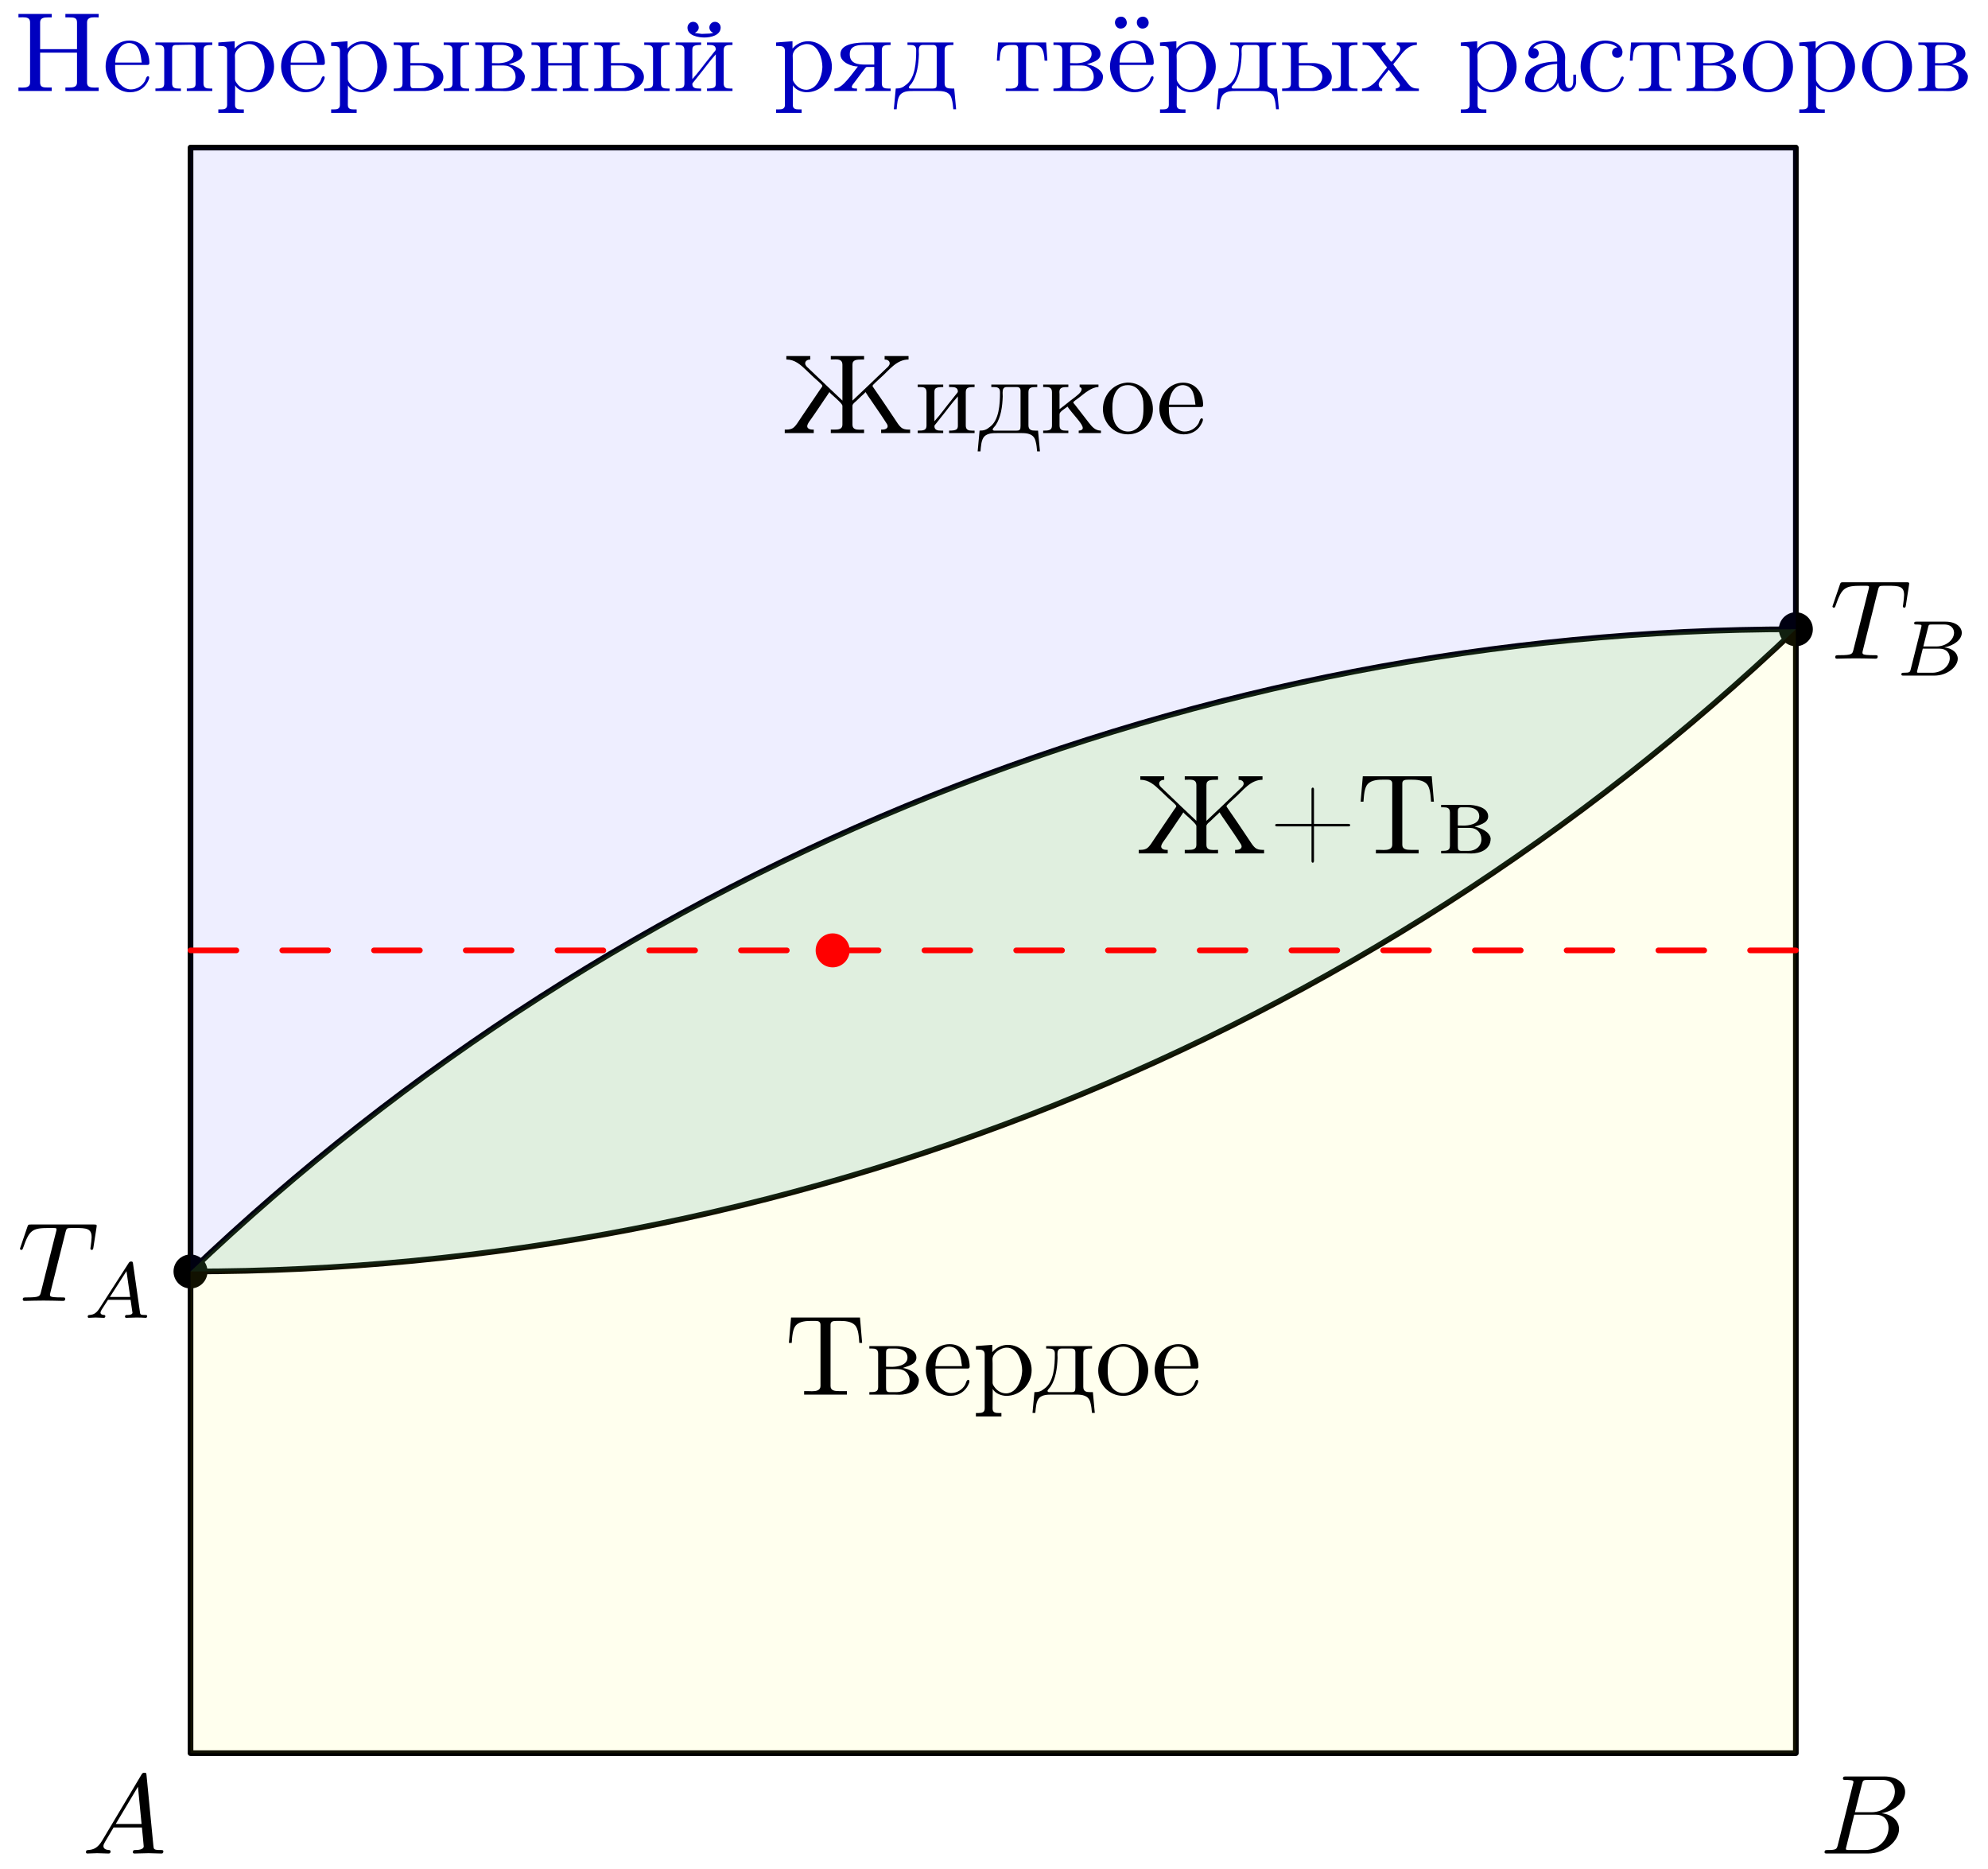
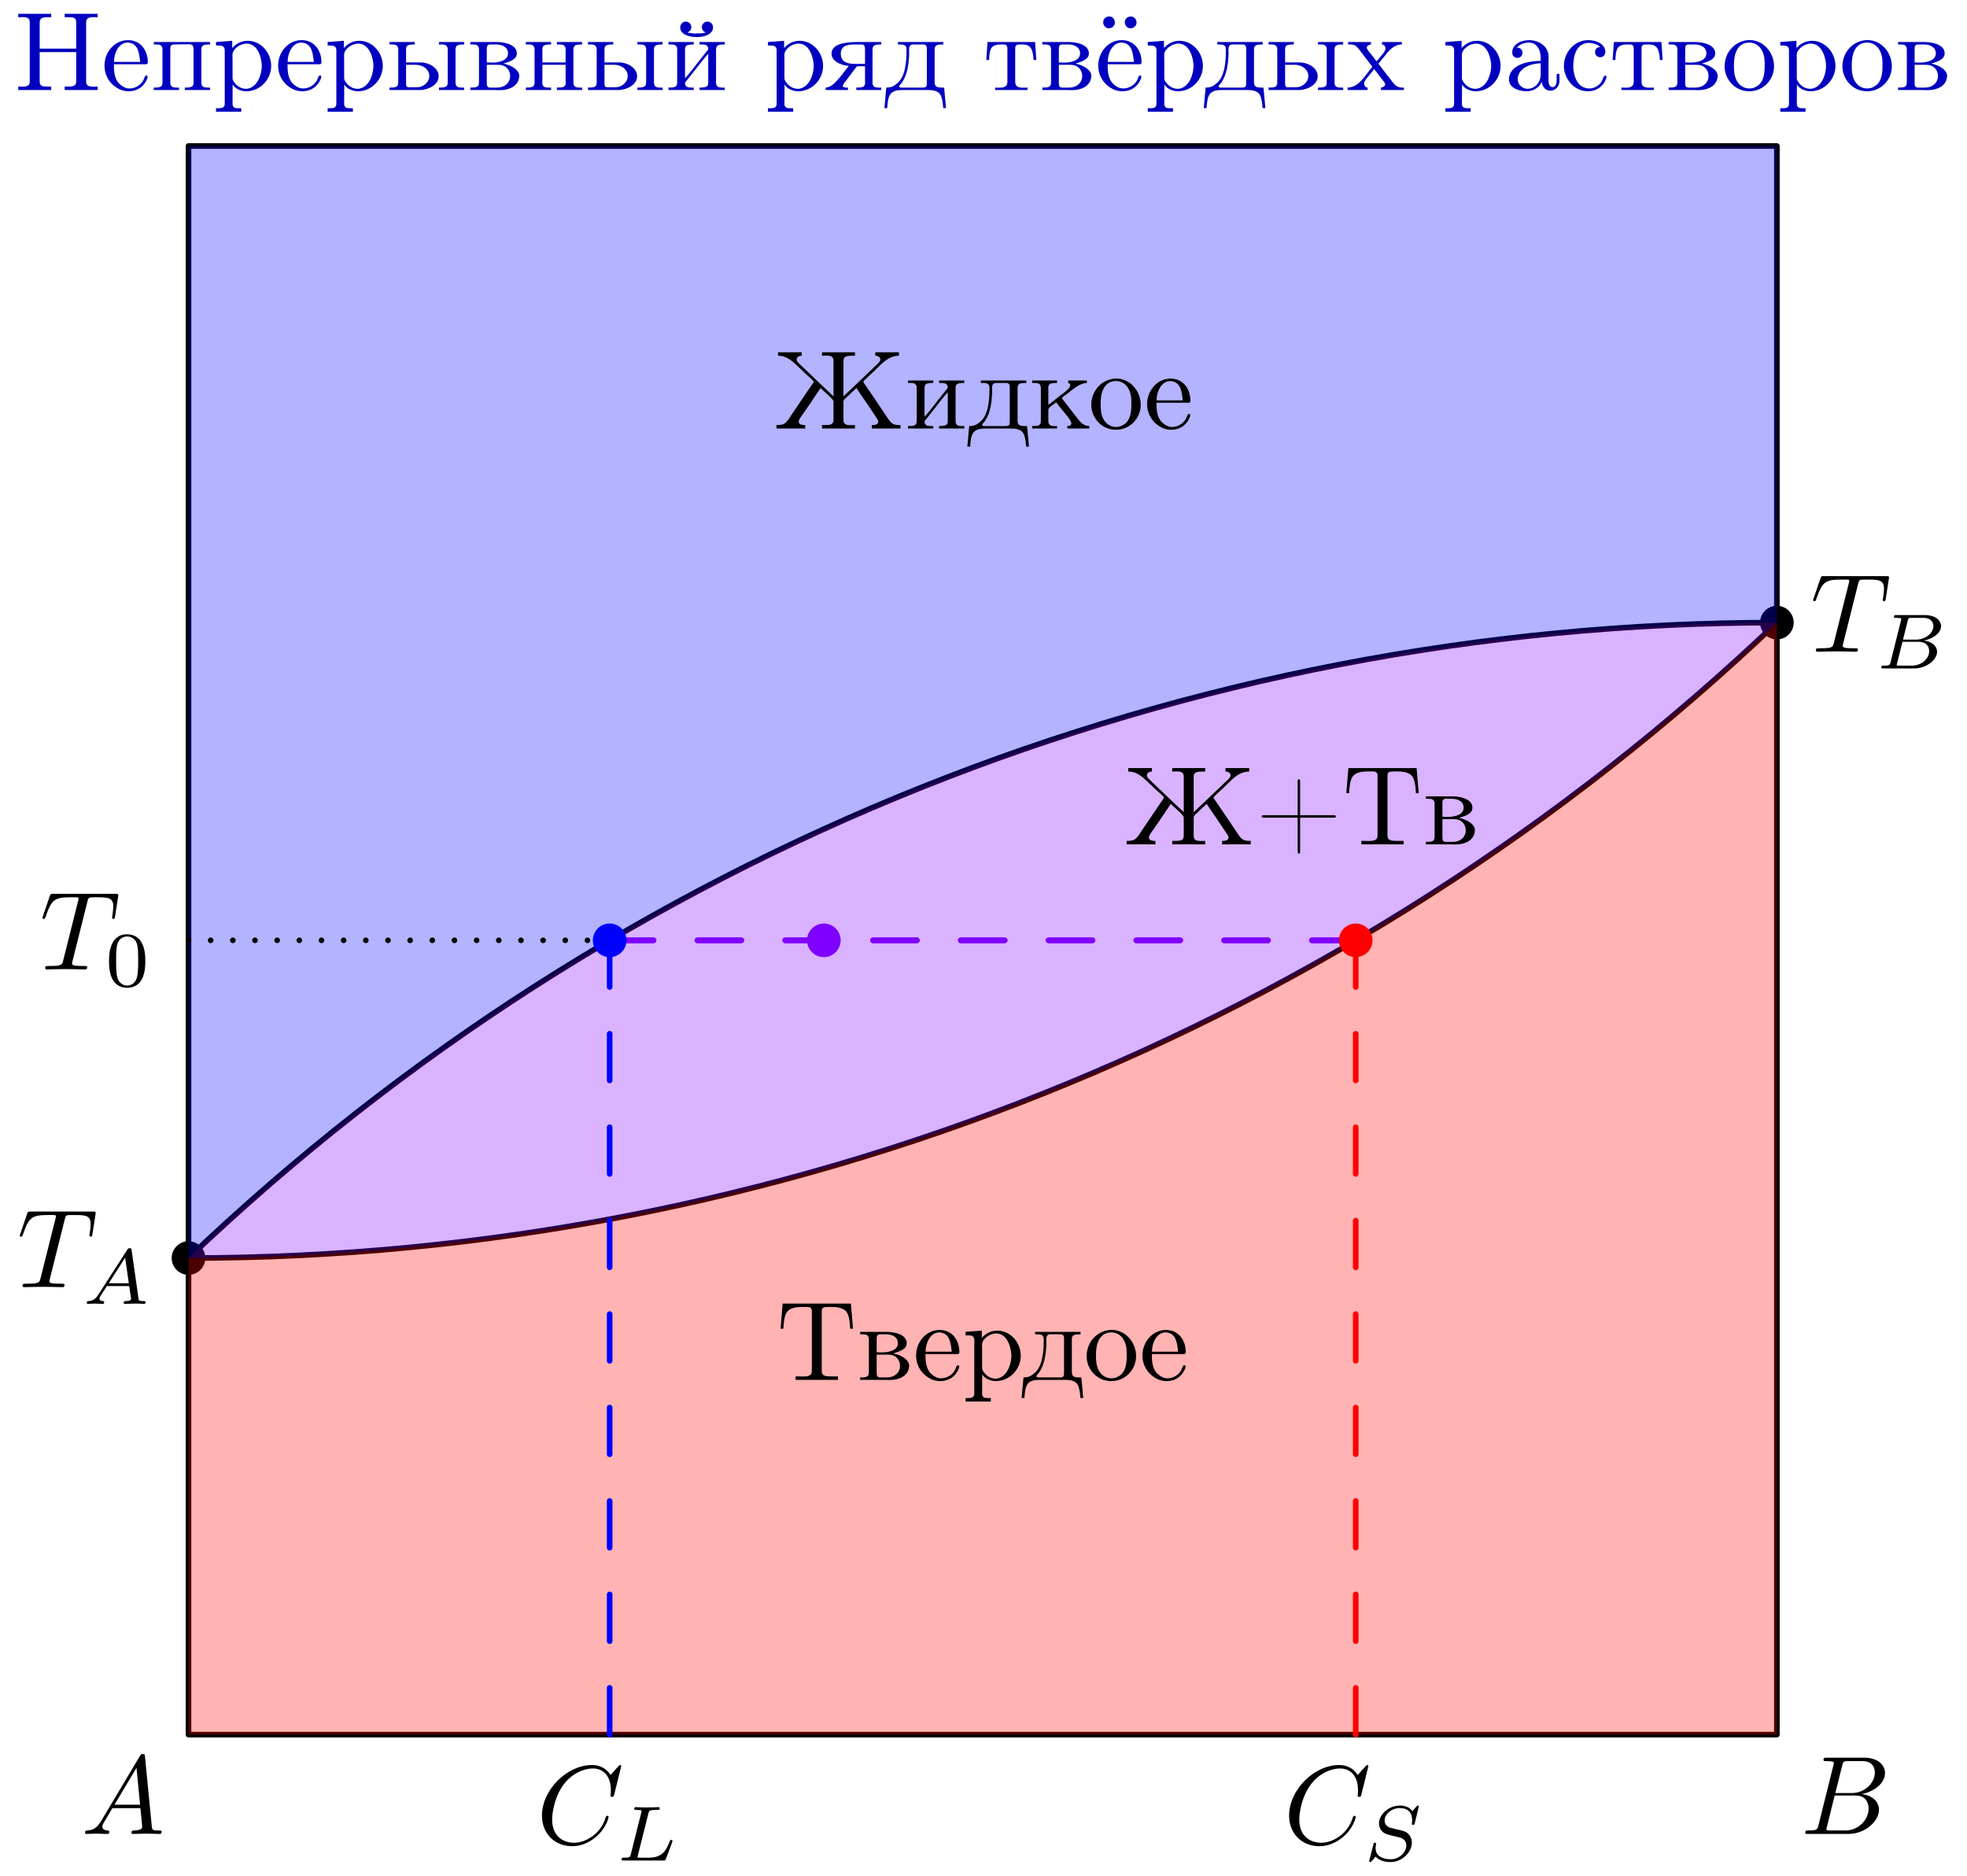
- <svg xmlns="http://www.w3.org/2000/svg" xmlns:xlink="http://www.w3.org/1999/xlink" version="1.1" width="175.518pt" height="164.978pt" viewBox="73.231 208.618 175.518 164.978">
+ <svg xmlns="http://www.w3.org/2000/svg" xmlns:xlink="http://www.w3.org/1999/xlink" version="1.1" width="175.518pt" height="167.347pt" viewBox="73.231 208.618 175.518 167.347">
  <defs>
+     <path id="g3-48" d="M3.599-2.225C3.599-2.992 3.508-3.543 3.187-4.031C2.971-4.352 2.538-4.631 1.981-4.631C.363-4.631 .363-2.727 .363-2.225S.363 .139 1.981 .139S3.599-1.723 3.599-2.225ZM1.981-.056C1.66-.056 1.234-.244 1.095-.816C.997-1.227 .997-1.799 .997-2.315C.997-2.824 .997-3.354 1.102-3.738C1.248-4.289 1.695-4.435 1.981-4.435C2.357-4.435 2.72-4.205 2.845-3.801C2.957-3.424 2.964-2.922 2.964-2.315C2.964-1.799 2.964-1.283 2.873-.844C2.734-.209 2.26-.056 1.981-.056Z" />
+     <path id="g1-65" d="M1.783-1.146C1.385-.478 .996-.339 .558-.309C.438-.299 .349-.299 .349-.11C.349-.05 .399 0 .478 0C.747 0 1.056-.03 1.335-.03C1.664-.03 2.012 0 2.331 0C2.391 0 2.521 0 2.521-.189C2.521-.299 2.431-.309 2.361-.309C2.132-.329 1.893-.408 1.893-.658C1.893-.777 1.953-.887 2.032-1.026L2.79-2.301H5.29C5.31-2.092 5.45-.737 5.45-.638C5.45-.339 4.932-.309 4.732-.309C4.593-.309 4.493-.309 4.493-.11C4.493 0 4.613 0 4.633 0C5.041 0 5.469-.03 5.878-.03C6.127-.03 6.755 0 7.004 0C7.064 0 7.183 0 7.183-.199C7.183-.309 7.083-.309 6.954-.309C6.336-.309 6.336-.379 6.306-.667L5.699-6.894C5.679-7.093 5.679-7.133 5.509-7.133C5.35-7.133 5.31-7.064 5.25-6.964L1.783-1.146ZM2.979-2.61L4.941-5.898L5.26-2.61H2.979Z" />
+     <path id="g1-66" d="M1.594-.777C1.494-.389 1.474-.309 .687-.309C.518-.309 .418-.309 .418-.11C.418 0 .508 0 .687 0H4.244C5.818 0 6.994-1.176 6.994-2.152C6.994-2.869 6.416-3.447 5.45-3.557C6.486-3.746 7.532-4.483 7.532-5.43C7.532-6.167 6.874-6.804 5.679-6.804H2.331C2.142-6.804 2.042-6.804 2.042-6.605C2.042-6.496 2.132-6.496 2.321-6.496C2.341-6.496 2.531-6.496 2.7-6.476C2.879-6.456 2.969-6.446 2.969-6.316C2.969-6.276 2.959-6.247 2.929-6.127L1.594-.777ZM3.098-3.646L3.716-6.117C3.806-6.466 3.826-6.496 4.254-6.496H5.539C6.416-6.496 6.625-5.908 6.625-5.469C6.625-4.593 5.768-3.646 4.553-3.646H3.098ZM2.65-.309C2.511-.309 2.491-.309 2.431-.319C2.331-.329 2.301-.339 2.301-.418C2.301-.448 2.301-.468 2.351-.648L3.039-3.427H4.922C5.878-3.427 6.067-2.69 6.067-2.262C6.067-1.275 5.181-.309 4.005-.309H2.65Z" />
+     <path id="g1-67" d="M7.572-6.924C7.572-6.954 7.552-7.024 7.462-7.024C7.432-7.024 7.422-7.014 7.313-6.904L6.615-6.137C6.526-6.276 6.067-7.024 4.961-7.024C2.74-7.024 .498-4.822 .498-2.511C.498-.867 1.674 .219 3.198 .219C4.065 .219 4.822-.179 5.35-.638C6.276-1.455 6.446-2.361 6.446-2.391C6.446-2.491 6.346-2.491 6.326-2.491C6.267-2.491 6.217-2.471 6.197-2.391C6.107-2.102 5.878-1.395 5.191-.817C4.503-.259 3.875-.09 3.357-.09C2.461-.09 1.405-.608 1.405-2.162C1.405-2.73 1.614-4.344 2.61-5.509C3.218-6.217 4.154-6.715 5.041-6.715C6.057-6.715 6.645-5.948 6.645-4.792C6.645-4.394 6.615-4.384 6.615-4.284S6.725-4.184 6.765-4.184C6.894-4.184 6.894-4.204 6.944-4.384L7.572-6.924Z" />
+     <path id="g1-84" d="M4.254-6.047C4.324-6.326 4.364-6.386 4.483-6.416C4.573-6.436 4.902-6.436 5.111-6.436C6.117-6.436 6.565-6.396 6.565-5.619C6.565-5.469 6.526-5.081 6.486-4.822C6.476-4.782 6.456-4.663 6.456-4.633C6.456-4.573 6.486-4.503 6.575-4.503C6.685-4.503 6.705-4.583 6.725-4.732L6.994-6.466C7.004-6.506 7.014-6.605 7.014-6.635C7.014-6.745 6.914-6.745 6.745-6.745H1.215C.976-6.745 .966-6.735 .897-6.545L.299-4.792C.289-4.772 .239-4.633 .239-4.613C.239-4.553 .289-4.503 .359-4.503C.458-4.503 .468-4.553 .528-4.712C1.066-6.257 1.325-6.436 2.8-6.436H3.188C3.467-6.436 3.467-6.396 3.467-6.316C3.467-6.257 3.437-6.137 3.427-6.107L2.092-.787C2.002-.418 1.973-.309 .907-.309C.548-.309 .488-.309 .488-.12C.488 0 .598 0 .658 0C.927 0 1.205-.02 1.474-.02C1.753-.02 2.042-.03 2.321-.03S2.879-.02 3.148-.02C3.437-.02 3.736 0 4.015 0C4.115 0 4.234 0 4.234-.199C4.234-.309 4.154-.309 3.895-.309C3.646-.309 3.517-.309 3.258-.329C2.969-.359 2.889-.389 2.889-.548C2.889-.558 2.889-.608 2.929-.757L4.254-6.047Z" />
    <path id="g2-65" d="M1.437-.837C1.193-.46 .969-.279 .558-.251C.488-.244 .398-.244 .398-.105C.398-.028 .46 0 .495 0C.676 0 .907-.028 1.095-.028C1.318-.028 1.604 0 1.813 0C1.848 0 1.953 0 1.953-.153C1.953-.244 1.862-.251 1.834-.251C1.778-.258 1.527-.272 1.527-.46C1.527-.544 1.597-.663 1.632-.725L2.19-1.59H4.184L4.352-.432C4.324-.363 4.282-.251 3.87-.251C3.787-.251 3.689-.251 3.689-.098C3.689-.07 3.71 0 3.801 0C4.003 0 4.498-.028 4.7-.028C4.826-.028 4.986-.021 5.112-.021C5.237-.014 5.384 0 5.509 0C5.6 0 5.649-.056 5.649-.146C5.649-.251 5.565-.251 5.454-.251C5.049-.251 5.035-.307 5.014-.474L4.4-4.777C4.38-4.924 4.366-4.972 4.233-4.972S4.059-4.91 3.996-4.812L1.437-.837ZM2.357-1.841L3.822-4.122L4.149-1.841H2.357Z" />
    <path id="g2-66" d="M1.325-.544C1.262-.307 1.248-.251 .711-.251C.593-.251 .502-.251 .502-.105C.502 0 .586 0 .711 0H3.41C4.582 0 5.481-.802 5.481-1.492C5.481-1.988 5.028-2.413 4.289-2.49C5.133-2.643 5.837-3.173 5.837-3.773C5.837-4.303 5.3-4.763 4.394-4.763H1.855C1.723-4.763 1.632-4.763 1.632-4.61C1.632-4.512 1.716-4.512 1.855-4.512C1.862-4.512 1.995-4.512 2.12-4.498C2.267-4.484 2.28-4.47 2.28-4.4C2.28-4.387 2.28-4.352 2.253-4.247L1.325-.544ZM2.441-2.573L2.866-4.275C2.922-4.491 2.929-4.512 3.222-4.512H4.282C4.993-4.512 5.154-4.045 5.154-3.78C5.154-3.215 4.519-2.573 3.585-2.573H2.441ZM2.106-.251C1.89-.251 1.883-.258 1.883-.321C1.883-.328 1.883-.363 1.911-.467L2.392-2.378H3.87C4.526-2.378 4.777-1.946 4.777-1.541C4.777-.851 4.073-.251 3.229-.251H2.106Z" />
-     <path id="g1-65" d="M1.783-1.146C1.385-.478 .996-.339 .558-.309C.438-.299 .349-.299 .349-.11C.349-.05 .399 0 .478 0C.747 0 1.056-.03 1.335-.03C1.664-.03 2.012 0 2.331 0C2.391 0 2.521 0 2.521-.189C2.521-.299 2.431-.309 2.361-.309C2.132-.329 1.893-.408 1.893-.658C1.893-.777 1.953-.887 2.032-1.026L2.79-2.301H5.29C5.31-2.092 5.45-.737 5.45-.638C5.45-.339 4.932-.309 4.732-.309C4.593-.309 4.493-.309 4.493-.11C4.493 0 4.613 0 4.633 0C5.041 0 5.469-.03 5.878-.03C6.127-.03 6.755 0 7.004 0C7.064 0 7.183 0 7.183-.199C7.183-.309 7.083-.309 6.954-.309C6.336-.309 6.336-.379 6.306-.667L5.699-6.894C5.679-7.093 5.679-7.133 5.509-7.133C5.35-7.133 5.31-7.064 5.25-6.964L1.783-1.146ZM2.979-2.61L4.941-5.898L5.26-2.61H2.979Z" />
-     <path id="g1-66" d="M1.594-.777C1.494-.389 1.474-.309 .687-.309C.518-.309 .418-.309 .418-.11C.418 0 .508 0 .687 0H4.244C5.818 0 6.994-1.176 6.994-2.152C6.994-2.869 6.416-3.447 5.45-3.557C6.486-3.746 7.532-4.483 7.532-5.43C7.532-6.167 6.874-6.804 5.679-6.804H2.331C2.142-6.804 2.042-6.804 2.042-6.605C2.042-6.496 2.132-6.496 2.321-6.496C2.341-6.496 2.531-6.496 2.7-6.476C2.879-6.456 2.969-6.446 2.969-6.316C2.969-6.276 2.959-6.247 2.929-6.127L1.594-.777ZM3.098-3.646L3.716-6.117C3.806-6.466 3.826-6.496 4.254-6.496H5.539C6.416-6.496 6.625-5.908 6.625-5.469C6.625-4.593 5.768-3.646 4.553-3.646H3.098ZM2.65-.309C2.511-.309 2.491-.309 2.431-.319C2.331-.329 2.301-.339 2.301-.418C2.301-.448 2.301-.468 2.351-.648L3.039-3.427H4.922C5.878-3.427 6.067-2.69 6.067-2.262C6.067-1.275 5.181-.309 4.005-.309H2.65Z" />
-     <path id="g1-84" d="M4.254-6.047C4.324-6.326 4.364-6.386 4.483-6.416C4.573-6.436 4.902-6.436 5.111-6.436C6.117-6.436 6.565-6.396 6.565-5.619C6.565-5.469 6.526-5.081 6.486-4.822C6.476-4.782 6.456-4.663 6.456-4.633C6.456-4.573 6.486-4.503 6.575-4.503C6.685-4.503 6.705-4.583 6.725-4.732L6.994-6.466C7.004-6.506 7.014-6.605 7.014-6.635C7.014-6.745 6.914-6.745 6.745-6.745H1.215C.976-6.745 .966-6.735 .897-6.545L.299-4.792C.289-4.772 .239-4.633 .239-4.613C.239-4.553 .289-4.503 .359-4.503C.458-4.503 .468-4.553 .528-4.712C1.066-6.257 1.325-6.436 2.8-6.436H3.188C3.467-6.436 3.467-6.396 3.467-6.316C3.467-6.257 3.437-6.137 3.427-6.107L2.092-.787C2.002-.418 1.973-.309 .907-.309C.548-.309 .488-.309 .488-.12C.488 0 .598 0 .658 0C.927 0 1.205-.02 1.474-.02C1.753-.02 2.042-.03 2.321-.03S2.879-.02 3.148-.02C3.437-.02 3.736 0 4.015 0C4.115 0 4.234 0 4.234-.199C4.234-.309 4.154-.309 3.895-.309C3.646-.309 3.517-.309 3.258-.329C2.969-.359 2.889-.389 2.889-.548C2.889-.558 2.889-.608 2.929-.757L4.254-6.047Z" />
+     <path id="g2-76" d="M2.873-4.191C2.936-4.442 2.957-4.512 3.599-4.512C3.815-4.512 3.884-4.512 3.884-4.666C3.884-4.672 3.877-4.763 3.766-4.763C3.605-4.763 3.417-4.749 3.25-4.742C3.075-4.735 2.866-4.735 2.692-4.735C2.545-4.735 2.357-4.742 2.211-4.742S1.897-4.763 1.757-4.763C1.716-4.763 1.611-4.763 1.611-4.61C1.611-4.512 1.695-4.512 1.834-4.512C1.841-4.512 1.974-4.512 2.099-4.498C2.246-4.484 2.26-4.47 2.26-4.4C2.26-4.387 2.26-4.352 2.232-4.247L1.304-.544C1.241-.307 1.227-.251 .69-.251C.572-.251 .481-.251 .481-.105C.481 0 .565 0 .69 0H4.198C4.373 0 4.38-.007 4.435-.139C4.505-.328 5.028-1.681 5.028-1.736C5.028-1.757 5.014-1.834 4.91-1.834C4.826-1.834 4.812-1.799 4.77-1.688C4.505-1.025 4.198-.251 2.922-.251H2.134C1.918-.251 1.911-.258 1.911-.321C1.911-.328 1.911-.363 1.939-.467L2.873-4.191Z" />
+     <path id="g2-83" d="M4.951-4.812C4.951-4.847 4.931-4.903 4.861-4.903C4.819-4.903 4.812-4.896 4.721-4.805L4.38-4.407C4.115-4.777 3.675-4.903 3.25-4.903C2.267-4.903 1.395-4.108 1.395-3.306C1.395-3.201 1.416-2.922 1.625-2.664C1.862-2.385 2.12-2.322 2.594-2.211C2.734-2.176 3.082-2.099 3.187-2.071C3.41-2.015 3.836-1.862 3.836-1.339C3.836-.774 3.243-.112 2.448-.112C1.834-.112 1.095-.328 1.095-1.102C1.095-1.172 1.109-1.325 1.137-1.451C1.144-1.478 1.144-1.485 1.144-1.492C1.144-1.583 1.06-1.583 1.032-1.583C.934-1.583 .928-1.569 .9-1.444L.544-.049C.537-.021 .523 .021 .523 .056C.523 .098 .551 .139 .621 .139C.663 .139 .669 .133 .76 .042C.837-.042 1.018-.265 1.095-.349C1.465 .056 2.008 .139 2.427 .139C3.48 .139 4.331-.767 4.331-1.59C4.331-1.897 4.205-2.176 4.052-2.336C3.808-2.587 3.703-2.615 2.803-2.824C2.657-2.859 2.427-2.915 2.364-2.936C2.19-2.999 1.897-3.173 1.897-3.571C1.897-4.122 2.518-4.679 3.243-4.679C3.996-4.679 4.359-4.254 4.359-3.592C4.359-3.501 4.331-3.34 4.331-3.278C4.331-3.18 4.414-3.18 4.449-3.18C4.554-3.18 4.561-3.215 4.589-3.333L4.951-4.812Z" />
    <path id="g0-43" d="M3.766-2.61H.717C.648-2.61 .558-2.59 .558-2.501S.648-2.391 .717-2.391H3.766V.648C3.766 .717 3.786 .817 3.875 .817S3.985 .717 3.985 .648V-2.391H7.024C7.093-2.391 7.183-2.411 7.183-2.501S7.093-2.61 7.024-2.61H3.985V-5.649C3.985-5.719 3.965-5.818 3.875-5.818S3.766-5.719 3.766-5.649V-2.61Z" />
    <path id="g0-188" d="M1.116-2.311H3.985C4.095-2.311 4.144-2.381 4.144-2.491C4.144-3.547 3.497-4.463 2.381-4.463C1.156-4.463 .279-3.377 .279-2.192C.279-1.275 .787-.458 1.664-.06C1.893 .04 2.162 .1 2.411 .1H2.441C3.208 .1 3.846-.329 4.115-1.096C4.125-1.126 4.125-1.166 4.125-1.196C4.125-1.265 4.085-1.315 4.015-1.315C3.866-1.315 3.806-.986 3.746-.877C3.497-.438 3.019-.149 2.501-.149C2.132-.149 1.813-.359 1.544-.628C1.146-1.086 1.116-1.733 1.116-2.311ZM1.126-2.521C1.126-3.288 1.534-4.244 2.351-4.244H2.401C3.377-4.154 3.367-3.118 3.467-2.521H1.126ZM1.166-6.565C.917-6.535 .717-6.316 .717-6.057S.917-5.519 1.215-5.519S1.763-5.729 1.763-6.037C1.763-6.296 1.574-6.575 1.265-6.575C1.235-6.575 1.196-6.565 1.166-6.565ZM3.098-6.565C2.829-6.526 2.65-6.316 2.65-6.057S2.839-5.519 3.148-5.519C3.397-5.519 3.696-5.699 3.696-6.037C3.696-6.296 3.487-6.575 3.188-6.575C3.158-6.575 3.128-6.565 3.098-6.565Z" />
    <path id="g0-198" d="M.548-6.814V-6.506H.568C1.285-6.506 1.793-6.057 2.301-5.569L2.989-4.912C3.168-4.742 3.726-4.294 3.726-4.184V-4.174C3.726-4.105 3.606-3.965 3.547-3.885C2.999-3.078 2.461-2.271 1.913-1.474L1.494-.847C1.375-.687 1.245-.508 1.066-.418C.867-.319 .628-.319 .408-.319V-.01H2.969V-.319H2.859C2.67-.319 2.391-.389 2.391-.618V-.628C2.411-.887 2.75-1.245 2.929-1.534C3.248-1.983 3.547-2.441 3.856-2.899C4.015-3.138 4.194-3.377 4.344-3.626H4.354C4.453-3.497 4.593-3.387 4.712-3.278C4.971-3.039 5.499-2.59 5.499-2.421V-.757C5.499-.359 5.171-.319 4.792-.319H4.473V-.01H7.412V-.319C7.283-.319 7.133-.309 7.004-.309C6.675-.309 6.386-.369 6.386-.757V-2.421C6.386-2.57 6.575-2.72 6.695-2.819C6.854-2.969 7.014-3.128 7.173-3.278C7.293-3.387 7.432-3.497 7.532-3.626H7.542C7.691-3.377 7.87-3.138 8.03-2.899C8.458-2.262 8.907-1.634 9.325-.976C9.395-.877 9.484-.757 9.494-.628V-.618C9.494-.389 9.215-.319 9.026-.319H8.917V-.01H11.477V-.319C11.258-.319 11.019-.319 10.819-.418C10.64-.508 10.511-.687 10.391-.847L9.973-1.474C9.385-2.351 8.807-3.218 8.199-4.085C8.189-4.115 8.159-4.144 8.159-4.174V-4.184C8.159-4.264 8.638-4.672 8.887-4.912C9.624-5.559 10.271-6.506 11.337-6.506V-6.814H9.225V-6.506C9.405-6.506 9.674-6.426 9.674-6.167C9.674-5.988 9.494-5.828 9.365-5.719L9.255-5.609C9.205-5.569 9.166-5.519 9.116-5.479C8.209-4.603 7.303-3.746 6.386-2.879V-6.047C6.386-6.496 6.735-6.506 7.333-6.506H7.412V-6.814H4.473V-6.506C4.603-6.506 4.742-6.516 4.872-6.516C5.22-6.516 5.499-6.456 5.499-6.047V-2.879C4.583-3.746 3.676-4.603 2.77-5.479C2.72-5.519 2.68-5.569 2.63-5.609L2.521-5.719C2.391-5.828 2.212-5.988 2.212-6.167C2.212-6.406 2.461-6.506 2.66-6.506V-6.814H.548Z" />
    <path id="g0-205" d="M.329-6.814V-6.506C.458-6.506 .588-6.516 .707-6.516C1.066-6.516 1.355-6.466 1.355-6.067V-.747C1.355-.369 1.026-.309 .687-.309C.558-.309 .438-.319 .329-.319V-.01H3.268V-.319H2.929C2.511-.319 2.242-.339 2.242-.757V-3.397H5.499V-.757C5.499-.359 5.161-.319 4.802-.319H4.473V-.01H7.412V-.319C7.293-.319 7.163-.309 7.044-.309C6.695-.309 6.386-.359 6.386-.747V-6.067C6.386-6.456 6.705-6.516 7.044-6.516C7.173-6.516 7.303-6.506 7.412-6.506V-6.814H4.473V-6.506H4.812C5.23-6.506 5.499-6.486 5.499-6.067V-3.706H2.242V-6.067C2.242-6.466 2.58-6.506 2.939-6.506H3.268V-6.814H.329Z" />
    <path id="g0-210" d="M.548-6.814L.359-4.573H.608C.648-5.091 .677-5.798 .986-6.137C1.325-6.486 1.893-6.516 2.351-6.516H2.64C2.889-6.516 3.148-6.506 3.148-6.167V-.767C3.148-.369 2.75-.309 2.391-.309C2.262-.309 2.132-.319 2.032-.319H1.704V-.01H5.479V-.319H4.802C4.413-.319 4.035-.359 4.035-.767V-6.167C4.035-6.456 4.204-6.516 4.583-6.516H4.832C5.29-6.516 5.858-6.486 6.197-6.137C6.506-5.798 6.535-5.091 6.575-4.573H6.824L6.635-6.814H.548Z" />
    <path id="g0-224" d="M1.116-3.796C1.365-4.105 1.803-4.244 2.172-4.244C2.909-4.244 3.238-3.577 3.238-2.869V-2.61C2.092-2.61 .408-2.252 .408-.946V-.867C.488-.1 1.455 .1 2.022 .1C2.531 .1 3.178-.239 3.308-.747H3.318C3.377-.319 3.646 .05 4.095 .05C4.503 .05 4.862-.279 4.912-.727V-1.455H4.663V-.946C4.663-.677 4.613-.269 4.304-.269C3.985-.269 3.935-.658 3.935-.927V-2.59C3.935-2.72 3.945-2.839 3.945-2.969C3.945-3.935 3.039-4.463 2.212-4.463C1.584-4.463 .697-4.154 .697-3.357C.697-3.068 .907-2.879 1.166-2.879C1.445-2.879 1.614-3.098 1.614-3.337C1.614-3.626 1.385-3.796 1.116-3.796ZM3.238-2.401V-1.395C3.238-.707 2.76-.159 2.112-.12H2.072C1.604-.12 1.186-.488 1.186-.966V-1.016C1.255-2.022 2.381-2.371 3.238-2.401Z" />
    <path id="g0-226" d="M.269-4.294V-4.075H.498C.787-4.075 1.046-4.035 1.046-3.616V-.677C1.046-.249 .777-.229 .269-.229V-.01H2.451C2.61-.01 2.78 0 2.939 0C3.646 0 4.643-.309 4.643-1.325C4.563-1.953 3.636-2.311 3.228-2.361C3.537-2.501 4.423-2.64 4.423-3.278C4.423-4.115 3.218-4.294 2.61-4.294H.269ZM1.743-2.262H2.78C3.437-2.262 3.826-1.813 3.826-1.255C3.826-.638 3.308-.229 2.69-.229H2.012C1.773-.259 1.743-.379 1.743-.677V-2.262ZM1.743-2.471V-3.716C1.743-3.915 1.793-4.045 1.993-4.075H2.6C3.098-4.075 3.636-3.856 3.636-3.278C3.636-2.56 2.63-2.461 2.271-2.461C2.092-2.461 1.913-2.471 1.743-2.471Z" />
    <path id="g0-228" d="M1.215-4.294V-4.075H1.425C1.714-4.075 1.983-4.035 1.983-3.646V-3.587C1.983-2.57 1.903-1.136 1.076-.548C.777-.299 .558-.229 .179-.229L.01 1.604H.259C.299 1.176 .319 .548 .628 .259C.927-.01 1.365-.01 1.743-.01H3.895C4.384-.01 4.971 .05 5.121 .697C5.21 .996 5.23 1.305 5.26 1.604H5.509L5.34-.229H5.111C4.782-.229 4.493-.269 4.493-.697V-3.626C4.493-4.055 4.762-4.075 5.27-4.075V-4.294H1.215ZM3.786-.498C3.786-.259 3.616-.229 3.447-.229H1.455C1.395-.239 1.335-.269 1.335-.339C1.335-.418 1.504-.578 1.594-.697C2.072-1.415 2.192-2.371 2.222-3.238C2.222-3.347 2.212-3.467 2.212-3.577C2.212-3.846 2.262-4.075 2.57-4.075H3.457C3.686-4.075 3.796-3.975 3.796-3.736V-.658C3.796-.598 3.796-.548 3.786-.498Z" />
    <path id="g0-229" d="M1.116-2.311H3.985C4.095-2.311 4.144-2.381 4.144-2.491C4.144-3.547 3.497-4.463 2.381-4.463C1.156-4.463 .279-3.377 .279-2.192C.279-1.275 .787-.458 1.664-.06C1.893 .04 2.162 .1 2.411 .1H2.441C3.208 .1 3.846-.329 4.115-1.096C4.125-1.126 4.125-1.166 4.125-1.196C4.125-1.265 4.085-1.315 4.015-1.315C3.866-1.315 3.806-.986 3.746-.877C3.497-.438 3.019-.149 2.501-.149C2.132-.149 1.813-.359 1.544-.628C1.146-1.086 1.116-1.733 1.116-2.311ZM1.126-2.521C1.126-3.288 1.534-4.244 2.351-4.244H2.401C3.377-4.154 3.367-3.118 3.467-2.521H1.126Z" />
    <path id="g0-232" d="M.249-4.294V-4.075H.478C.767-4.075 1.026-4.035 1.026-3.616V-.677C1.026-.249 .757-.229 .249-.229V-.01H2.501V-.229H2.321C2.032-.229 1.724-.259 1.724-.628C1.733-.717 1.823-.787 1.873-.857L2.262-1.345C2.78-1.973 3.248-2.65 3.796-3.248V-.667C3.796-.329 3.656-.229 3.019-.229V-.01H5.27V-.229H5.041C4.762-.229 4.493-.269 4.493-.677V-3.616C4.493-4.045 4.752-4.075 5.27-4.075V-4.294H3.019V-4.075H3.198C3.487-4.075 3.796-4.045 3.796-3.676C3.786-3.587 3.696-3.517 3.646-3.447L3.258-2.959C2.74-2.331 2.271-1.654 1.724-1.056V-3.636C1.724-3.975 1.863-4.075 2.501-4.075V-4.294H.249Z" />
    <path id="g0-233" d="M.249-4.294V-4.075H.478C.767-4.075 1.026-4.035 1.026-3.616V-.677C1.026-.249 .757-.229 .249-.229V-.01H2.501V-.229H2.321C2.032-.229 1.724-.259 1.724-.628C1.733-.717 1.823-.787 1.873-.857L2.262-1.345C2.78-1.973 3.248-2.65 3.796-3.248V-.667C3.796-.329 3.656-.229 3.019-.229V-.01H5.27V-.229H5.041C4.762-.229 4.493-.269 4.493-.677V-3.616C4.493-4.045 4.752-4.075 5.27-4.075V-4.294H3.019V-4.075H3.198C3.487-4.075 3.796-4.045 3.796-3.676C3.786-3.587 3.696-3.517 3.646-3.447L3.258-2.959C2.74-2.331 2.271-1.654 1.724-1.056V-3.636C1.724-3.975 1.863-4.075 2.501-4.075V-4.294H.249ZM3.577-5.141L3.278-5.081L2.56-5.051L1.943-5.131C2.142-5.25 2.271-5.37 2.291-5.589C2.291-5.908 2.062-6.117 1.793-6.117C1.504-6.117 1.295-5.868 1.295-5.599C1.295-4.882 2.291-4.732 2.79-4.732C3.377-4.732 4.184-4.932 4.224-5.569V-5.619C4.224-5.908 3.985-6.117 3.726-6.117C3.427-6.117 3.228-5.868 3.228-5.619C3.228-5.39 3.377-5.22 3.577-5.141Z" />
    <path id="g0-234" d="M.259-4.294V-4.075H.488C.777-4.075 1.036-4.035 1.036-3.616V-.677C1.036-.249 .767-.229 .259-.229V-.01H2.481V-.229H2.271C1.973-.229 1.704-.269 1.704-.687V-1.674C1.704-1.903 2.162-2.152 2.411-2.351C2.511-2.182 2.66-2.022 2.78-1.863C3.108-1.445 3.756-.777 3.756-.458C3.756-.319 3.606-.229 3.397-.229V-.01H5.36V-.229C4.852-.239 4.603-.528 4.254-.976L3.059-2.521C3.009-2.58 2.919-2.67 2.919-2.72C2.919-2.79 3.258-3.019 3.407-3.128C3.915-3.527 4.543-4.075 5.141-4.075V-4.294H3.477V-4.075C3.597-4.035 3.656-3.985 3.656-3.885C3.656-3.756 3.547-3.606 3.467-3.527L3.387-3.447C3.168-3.248 2.919-3.068 2.68-2.889C2.351-2.63 2.032-2.361 1.704-2.122V-3.437C1.704-3.497 1.694-3.577 1.694-3.646C1.694-4.065 2.012-4.075 2.481-4.075V-4.294H.259Z" />
    <path id="g0-237" d="M.249-4.294V-4.075H.478C.767-4.075 1.026-4.035 1.026-3.616V-.677C1.026-.249 .757-.229 .249-.229V-.01H2.501V-.229H2.262C1.973-.229 1.714-.269 1.714-.667C1.714-.747 1.724-.827 1.724-.887V-2.262H3.796V-.887C3.796-.827 3.806-.747 3.806-.667C3.806-.229 3.487-.229 3.019-.229V-.01H5.27V-.229H5.041C4.762-.229 4.493-.269 4.493-.677V-3.616C4.493-4.045 4.752-4.075 5.27-4.075V-4.294H3.019V-4.075H3.228C3.517-4.075 3.796-4.035 3.796-3.646V-2.471H1.724V-3.646C1.724-3.975 1.843-4.075 2.501-4.075V-4.294H.249Z" />
    <path id="g0-238" d="M2.341-4.463C1.086-4.334 .279-3.278 .279-2.122C.279-.996 1.166 .1 2.491 .1C3.686 .1 4.692-.877 4.692-2.132C4.692-3.318 3.796-4.473 2.471-4.473C2.431-4.473 2.381-4.463 2.341-4.463ZM1.116-1.893V-2.331C1.116-3.088 1.355-4.244 2.481-4.244C3.288-4.244 3.746-3.567 3.836-2.809C3.856-2.59 3.856-2.381 3.856-2.162C3.856-1.514 3.786-.707 3.148-.339C2.949-.209 2.73-.149 2.501-.149C1.773-.149 1.265-.717 1.156-1.494C1.136-1.624 1.136-1.763 1.116-1.893Z" />
    <path id="g0-239" d="M.249-4.294V-4.075H.478C.767-4.075 1.026-4.035 1.026-3.616V-.677C1.026-.249 .757-.229 .249-.229V-.01H2.501V-.229H2.271C1.993-.229 1.724-.269 1.724-.677V-3.696C1.724-3.955 1.803-4.075 2.082-4.075H2.242C2.61-4.075 2.979-4.095 3.347-4.095C3.597-4.095 3.796-4.045 3.796-3.706V-.648C3.796-.299 3.597-.229 3.019-.229V-.01H5.27V-.229H5.041C4.762-.229 4.493-.269 4.493-.677V-3.616C4.493-4.045 4.752-4.075 5.27-4.075V-4.294H.249Z" />
    <path id="g0-240" d="M.269-4.294V-3.985H.458C.757-3.985 1.046-3.955 1.046-3.557V1.215C1.046 1.574 .787 1.614 .498 1.614H.269V1.923H2.521V1.614H2.281C1.983 1.614 1.743 1.574 1.743 1.215L1.753-.508C1.983-.1 2.54 .1 2.969 .1C4.204 .1 5.191-.956 5.191-2.162C5.191-3.357 4.264-4.403 3.098-4.403C2.55-4.403 2.072-4.164 1.714-3.756V-4.403L.269-4.294ZM4.344-1.983C4.294-1.255 3.905-.209 2.999-.12H2.939C2.511-.12 2.122-.359 1.883-.717C1.803-.827 1.743-.927 1.743-1.066V-2.74C1.743-2.869 1.733-2.999 1.733-3.128C1.733-3.656 2.411-4.154 2.999-4.154C4.005-4.154 4.354-2.849 4.354-2.142C4.354-2.092 4.354-2.032 4.344-1.983Z" />
    <path id="g0-241" d="M3.577-3.856C3.318-3.836 3.108-3.676 3.108-3.397C3.108-3.128 3.298-2.939 3.567-2.939C3.866-2.939 4.025-3.158 4.025-3.437V-3.497C3.925-4.224 3.078-4.463 2.501-4.463C1.285-4.463 .329-3.397 .329-2.162C.329-1.036 1.205 .1 2.491 .1C3.148 .1 3.796-.259 4.065-.956C4.085-1.016 4.134-1.106 4.134-1.176S4.085-1.295 4.015-1.295C3.866-1.295 3.776-.917 3.706-.787C3.467-.399 3.059-.159 2.61-.149C1.544-.149 1.215-1.215 1.166-2.002V-2.122C1.166-2.919 1.355-4.115 2.451-4.214H2.531C2.899-4.214 3.288-4.105 3.577-3.856Z" />
    <path id="g0-242" d="M.359-4.294L.249-2.69H.498C.508-3.059 .538-3.557 .737-3.806C.927-4.025 1.245-4.075 1.524-4.075H1.714C1.953-4.075 2.132-4.055 2.132-3.696V-.727C2.132-.279 1.763-.219 1.395-.219C1.275-.219 1.146-.229 1.036-.229V-.01H3.925V-.229C3.796-.229 3.676-.219 3.547-.219C3.168-.219 2.829-.279 2.829-.727V-3.696C2.829-3.905 2.829-4.075 3.248-4.075H3.437C4.065-4.075 4.413-3.875 4.463-2.69H4.712L4.603-4.294H.359Z" />
    <path id="g0-245" d="M.169-4.294V-4.075H.279C.448-4.075 .618-4.065 .767-3.995C.956-3.895 1.096-3.696 1.225-3.527C1.435-3.258 1.644-2.979 1.853-2.71L2.192-2.262C2.232-2.222 2.311-2.142 2.311-2.082C2.301-2.032 2.222-1.953 2.192-1.913C1.694-1.335 1.116-.229 .12-.229V-.01H1.903V-.229C1.704-.229 1.594-.418 1.594-.578C1.594-.787 1.743-.956 1.873-1.116S2.122-1.425 2.252-1.584C2.331-1.684 2.421-1.773 2.481-1.883C2.7-1.634 2.889-1.355 3.088-1.096L3.318-.807C3.377-.717 3.467-.638 3.467-.518C3.467-.349 3.258-.239 3.098-.229V-.01H5.141V-.229H5.031C4.483-.229 4.314-.488 4.065-.807C3.706-1.255 3.367-1.704 3.029-2.152L2.939-2.271C2.919-2.291 2.899-2.321 2.889-2.351C2.889-2.411 2.959-2.471 2.989-2.511L3.308-2.899C3.736-3.447 4.194-4.075 4.961-4.075V-4.294H3.188V-4.075C3.377-4.055 3.497-3.905 3.497-3.726C3.497-3.427 3.158-3.138 2.999-2.919C2.909-2.819 2.77-2.6 2.71-2.6C2.67-2.6 2.64-2.66 2.61-2.69L2.411-2.959C2.182-3.248 1.833-3.606 1.833-3.796C1.833-3.965 2.052-4.065 2.202-4.075V-4.294H.169Z" />
    <path id="g0-251" d="M.259-4.294V-4.075H.488C.777-4.075 1.036-4.035 1.036-3.616V-.677C1.036-.249 .767-.229 .259-.229V-.01H3.029C3.726-.05 4.643-.458 4.643-1.245C4.643-1.993 3.766-2.471 3.059-2.471H1.733V-3.646C1.733-4.005 1.903-4.075 2.511-4.075V-4.294H.259ZM4.672-4.294V-4.075H4.882C5.181-4.075 5.45-4.035 5.45-3.616V-.697C5.45-.289 5.25-.229 4.672-.229V-.01H6.914V-.229H6.725C6.416-.229 6.147-.259 6.147-.687V-3.626C6.147-4.015 6.356-4.075 6.914-4.075V-4.294H4.672ZM1.733-2.262H2.62C3.198-2.262 3.806-1.883 3.806-1.255V-1.225C3.806-.757 3.357-.359 2.929-.279C2.78-.259 2.63-.259 2.481-.259H1.953C1.743-.259 1.733-.468 1.733-.628V-2.262Z" />
    <path id="g0-255" d="M2.232-2.172C1.843-1.674 1.455-1.126 1.016-.687C.787-.458 .498-.239 .159-.229V-.01H2.152V-.229H2.052C1.893-.229 1.694-.239 1.694-.379C1.694-.488 1.853-.687 1.953-.807C2.182-1.116 2.411-1.425 2.64-1.724L2.839-1.983C2.919-2.062 2.919-2.132 3.059-2.132H3.676V-.857C3.676-.797 3.686-.727 3.686-.658C3.686-.239 3.367-.229 2.899-.229V-.01H5.121V-.229H4.892C4.613-.229 4.344-.269 4.344-.677V-3.616C4.344-4.045 4.603-4.075 5.121-4.075V-4.294H3.039C2.172-4.294 .687-4.214 .687-3.258C.687-2.501 1.733-2.172 2.232-2.172ZM3.676-2.341H2.899C2.281-2.341 1.514-2.401 1.514-3.248C1.514-3.587 1.634-3.846 2.022-3.985C2.301-4.075 2.6-4.075 2.889-4.075H3.377C3.676-4.075 3.676-3.826 3.676-3.517V-2.341Z" />
  </defs>
  <g id="page1">
    <g fill="#0000bf">
      <use x="74.531" y="216.661" xlink:href="#g0-205" />
      <use x="82.277" y="216.661" xlink:href="#g0-229" />
      <use x="86.704" y="216.661" xlink:href="#g0-239" />
      <use x="92.238" y="216.661" xlink:href="#g0-240" />
      <use x="97.771" y="216.661" xlink:href="#g0-229" />
      <use x="102.198" y="216.661" xlink:href="#g0-240" />
      <use x="107.731" y="216.661" xlink:href="#g0-251" />
      <use x="114.925" y="216.661" xlink:href="#g0-226" />
      <use x="119.905" y="216.661" xlink:href="#g0-237" />
      <use x="125.438" y="216.661" xlink:href="#g0-251" />
      <use x="132.632" y="216.661" xlink:href="#g0-233" />
      <use x="141.485" y="216.661" xlink:href="#g0-240" />
      <use x="146.742" y="216.661" xlink:href="#g0-255" />
      <use x="152.137" y="216.661" xlink:href="#g0-228" />
      <use x="160.991" y="216.661" xlink:href="#g0-242" />
      <use x="165.971" y="216.661" xlink:href="#g0-226" />
      <use x="170.951" y="216.661" xlink:href="#g0-188" />
      <use x="175.378" y="216.661" xlink:href="#g0-240" />
      <use x="180.634" y="216.661" xlink:href="#g0-228" />
      <use x="186.168" y="216.661" xlink:href="#g0-251" />
      <use x="193.361" y="216.661" xlink:href="#g0-245" />
      <use x="201.938" y="216.661" xlink:href="#g0-240" />
      <use x="207.472" y="216.661" xlink:href="#g0-224" />
      <use x="212.452" y="216.661" xlink:href="#g0-241" />
      <use x="216.879" y="216.661" xlink:href="#g0-242" />
      <use x="221.859" y="216.661" xlink:href="#g0-226" />
      <use x="226.839" y="216.661" xlink:href="#g0-238" />
      <use x="231.819" y="216.661" xlink:href="#g0-240" />
      <use x="237.352" y="216.661" xlink:href="#g0-238" />
      <use x="242.332" y="216.661" xlink:href="#g0-226" />
    </g>
    <g transform="matrix(0.996264 0 0 0.996264 73.2305 208.618)">
      <path d="M 16.884 155.341L 159.148 155.341L 159.148 13.077L 16.884 13.077L 16.884 155.341Z" fill="none" stroke="#000000" stroke-linecap="round" stroke-linejoin="round" stroke-miterlimit="10.037" stroke-width="0.502" />
    </g>
    <use x="80.47" y="372.24" xlink:href="#g1-65" />
    <use x="233.901" y="372.24" xlink:href="#g1-66" />
    <use x="74.755" y="323.456" xlink:href="#g1-84" />
    <use x="80.577" y="324.95" xlink:href="#g2-65" />
    <use x="234.777" y="266.763" xlink:href="#g1-84" />
    <use x="240.598" y="268.257" xlink:href="#g2-66" />
    <g transform="matrix(0.996264 0 0 0.996264 73.2305 208.618)">
      <circle cx="16.884" cy="112.661" fill="#000000" r="1.506" />
    </g>
    <g transform="matrix(0.996264 0 0 0.996264 73.2305 208.618)">
      <circle cx="159.148" cy="55.756" fill="#000000" r="1.506" />
    </g>
    <g transform="matrix(0.996264 0 0 0.996264 73.2305 208.618)">
-       <path d="M 16.884 112.661C 69.853 112.661 120.791 92.286 159.148 55.756L 159.148 55.756C 106.179 55.756 55.241 76.131 16.884 112.661" fill="none" stroke="#000000" stroke-linecap="round" stroke-linejoin="round" stroke-miterlimit="10.037" stroke-width="0.502" />
+       <path d="M 159.148 55.756C 106.179 55.756 55.241 76.131 16.884 112.661L 16.884 112.661C 69.853 112.661 120.791 92.286 159.148 55.756" fill="none" stroke="#000000" stroke-linecap="round" stroke-linejoin="round" stroke-miterlimit="10.037" stroke-width="0.502" />
    </g>
    <g transform="matrix(0.996264 0 0 0.996264 73.2305 208.618)">
-       <path d="M 16.884 112.661C 69.853 112.661 120.791 92.286 159.148 55.756L 159.148 55.756C 106.179 55.756 55.241 76.131 16.884 112.661L 16.884 112.661Z" fill="#00ff00" opacity="0.07" />
+       <path d="M 159.148 55.756C 106.179 55.756 55.241 76.131 16.884 112.661L 16.884 112.661C 69.853 112.661 120.791 92.286 159.148 55.756L 159.148 55.756Z" fill="#8000ff" opacity="0.3" />
    </g>
    <g transform="matrix(0.996264 0 0 0.996264 73.2305 208.618)">
-       <path d="M 16.884 112.661C 69.853 112.661 120.791 92.286 159.148 55.756L 159.148 13.077L 16.884 13.077L 16.884 112.661L 16.884 112.661Z" fill="#0000ff" opacity="0.07" />
+       <path d="M 159.148 55.756C 106.179 55.756 55.241 76.131 16.884 112.661L 16.884 13.077L 159.148 13.077L 159.148 55.756L 159.148 55.756Z" fill="#0000ff" opacity="0.3" />
    </g>
    <g transform="matrix(0.996264 0 0 0.996264 73.2305 208.618)">
-       <path d="M 159.148 55.756C 106.179 55.756 55.241 76.131 16.884 112.661L 16.884 155.341L 159.148 155.341L 159.148 55.756L 159.148 55.756Z" fill="#ffff00" opacity="0.07" />
+       <path d="M 16.884 112.661C 69.853 112.661 120.791 92.286 159.148 55.756L 159.148 155.341L 16.884 155.341L 16.884 112.661L 16.884 112.661Z" fill="#ff0000" opacity="0.3" />
    </g>
    <g transform="matrix(0.996264 0 0 0.996264 73.2305 208.618)">
-       <circle cx="73.79" cy="84.209" fill="#ff0000" r="1.506" />
+       <path d="M 54.605 84.209L 121.427 84.209" fill="none" stroke="#8000ff" stroke-dasharray="3.931,3.931" stroke-linecap="round" stroke-linejoin="round" stroke-miterlimit="10.037" stroke-width="0.502" />
    </g>
    <g transform="matrix(0.996264 0 0 0.996264 73.2305 208.618)">
-       <path d="M 16.884 84.209L 159.148 84.209" fill="none" stroke="#ff0000" stroke-dasharray="4.065,4.065" stroke-linecap="round" stroke-linejoin="round" stroke-miterlimit="10.037" stroke-width="0.502" />
+       <path d="M 54.605 84.209L 121.427 84.209" fill="none" stroke="#8000ff" stroke-dasharray="3.931,3.931" stroke-linecap="round" stroke-linejoin="round" stroke-miterlimit="10.037" stroke-width="0.502" />
+     </g>
+     <g transform="matrix(0.996264 0 0 0.996264 73.2305 208.618)">
+       <path d="M 54.605 84.209L 54.605 155.341" fill="none" stroke="#0000ff" stroke-dasharray="4.184,4.184" stroke-linecap="round" stroke-linejoin="round" stroke-miterlimit="10.037" stroke-width="0.502" />
+     </g>
+     <g transform="matrix(0.996264 0 0 0.996264 73.2305 208.618)">
+       <path d="M 121.427 84.209L 121.427 155.341" fill="none" stroke="#ff0000" stroke-dasharray="4.184,4.184" stroke-linecap="round" stroke-linejoin="round" stroke-miterlimit="10.037" stroke-width="0.502" />
+     </g>
+     <g transform="matrix(0.996264 0 0 0.996264 73.2305 208.618)">
+       <path d="M 16.884 84.209L 54.605 84.209" fill="none" stroke="#000000" stroke-dasharray="0,1.985" stroke-linecap="round" stroke-linejoin="round" stroke-miterlimit="10.037" stroke-width="0.502" />
+     </g>
+     <g transform="matrix(0.996264 0 0 0.996264 73.2305 208.618)">
+       <circle cx="73.79" cy="84.209" fill="#8000ff" r="1.506" />
+     </g>
+     <g transform="matrix(0.996264 0 0 0.996264 73.2305 208.618)">
+       <circle cx="54.605" cy="84.209" fill="#0000ff" r="1.506" />
+     </g>
+     <g transform="matrix(0.996264 0 0 0.996264 73.2305 208.618)">
+       <circle cx="121.427" cy="84.209" fill="#ff0000" r="1.506" />
    </g>
    <use x="142.108" y="246.86" xlink:href="#g0-198" />
    <use x="154.005" y="246.86" xlink:href="#g0-232" />
    <use x="159.538" y="246.86" xlink:href="#g0-228" />
    <use x="165.072" y="246.86" xlink:href="#g0-234" />
    <use x="170.328" y="246.86" xlink:href="#g0-238" />
    <use x="175.309" y="246.86" xlink:href="#g0-229" />
    <use x="142.523" y="331.738" xlink:href="#g0-210" />
    <use x="149.716" y="331.738" xlink:href="#g0-226" />
    <use x="154.696" y="331.738" xlink:href="#g0-229" />
    <use x="159.123" y="331.738" xlink:href="#g0-240" />
    <use x="164.38" y="331.738" xlink:href="#g0-228" />
    <use x="169.913" y="331.738" xlink:href="#g0-238" />
    <use x="174.894" y="331.738" xlink:href="#g0-229" />
    <use x="173.359" y="283.96" xlink:href="#g0-198" />
    <use x="185.256" y="283.96" xlink:href="#g0-43" />
    <use x="193.003" y="283.96" xlink:href="#g0-210" />
    <use x="200.197" y="283.96" xlink:href="#g0-226" />
+     <use x="121.093" y="373.115" xlink:href="#g1-67" />
+     <use x="128.213" y="374.61" xlink:href="#g2-76" />
+     <use x="187.762" y="373.115" xlink:href="#g1-67" />
+     <use x="194.883" y="374.61" xlink:href="#g2-83" />
+     <use x="76.775" y="295.109" xlink:href="#g1-84" />
+     <use x="82.597" y="296.604" xlink:href="#g3-48" />
  </g>
</svg>
